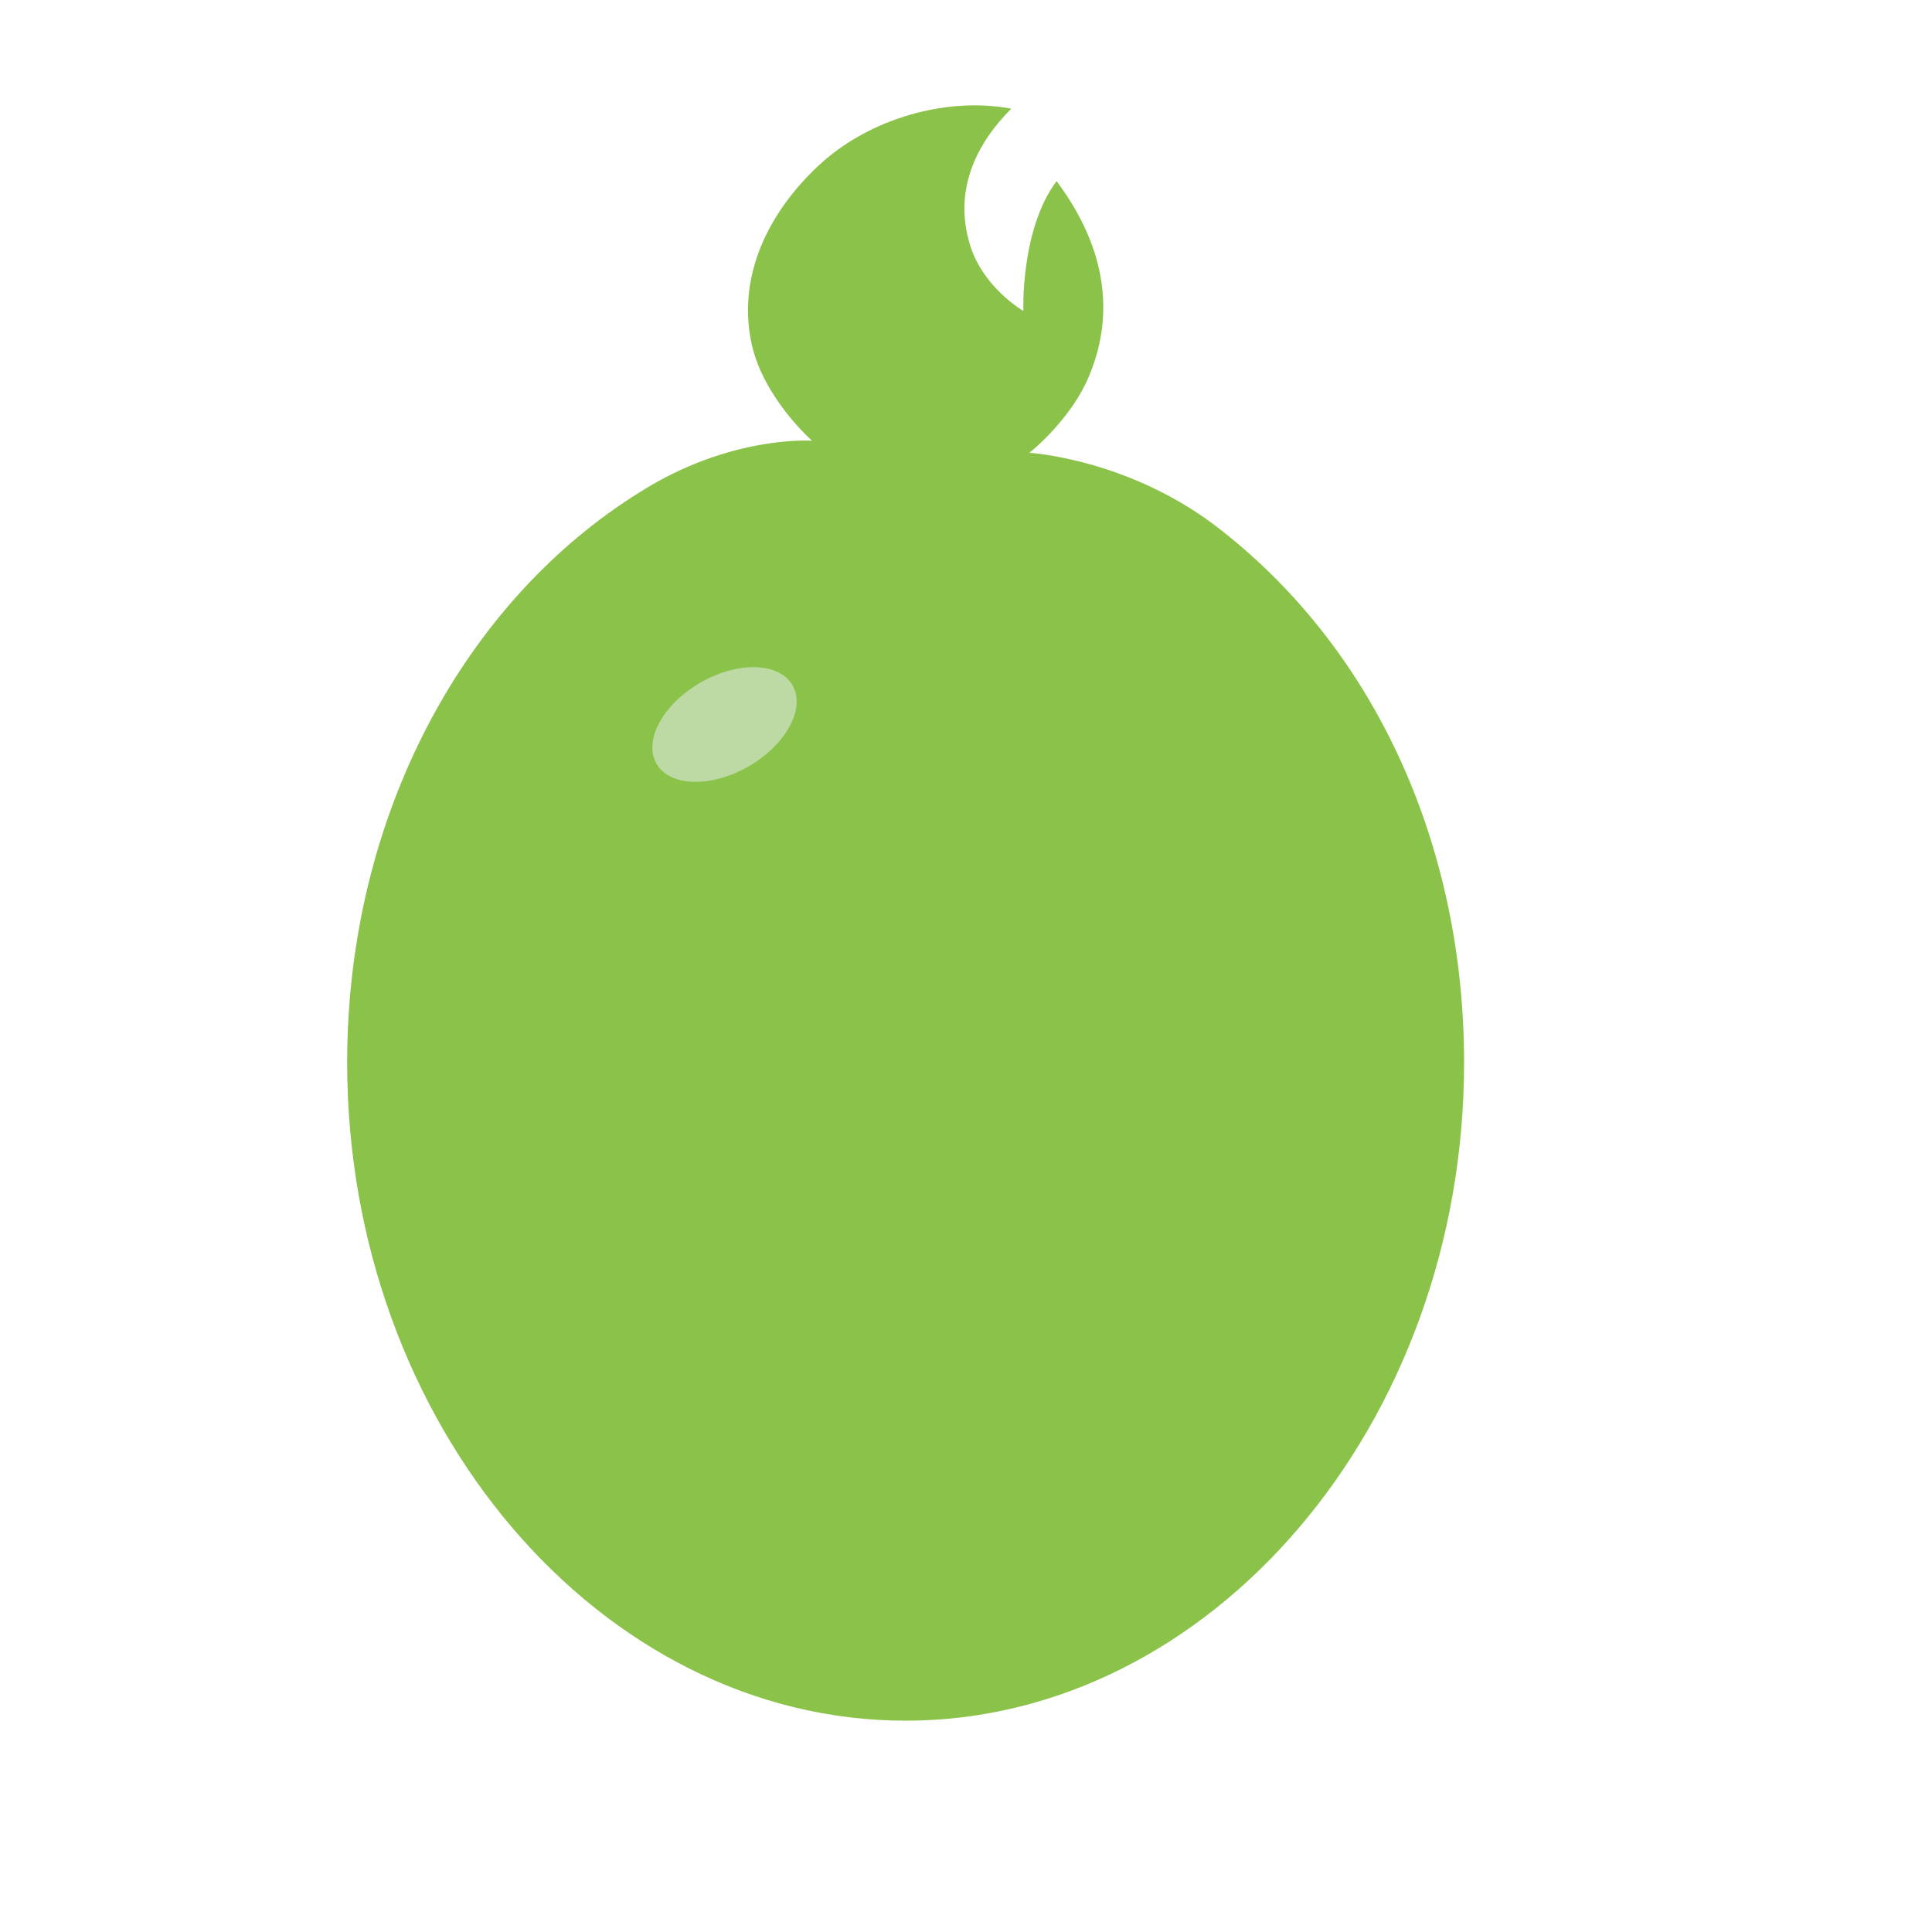
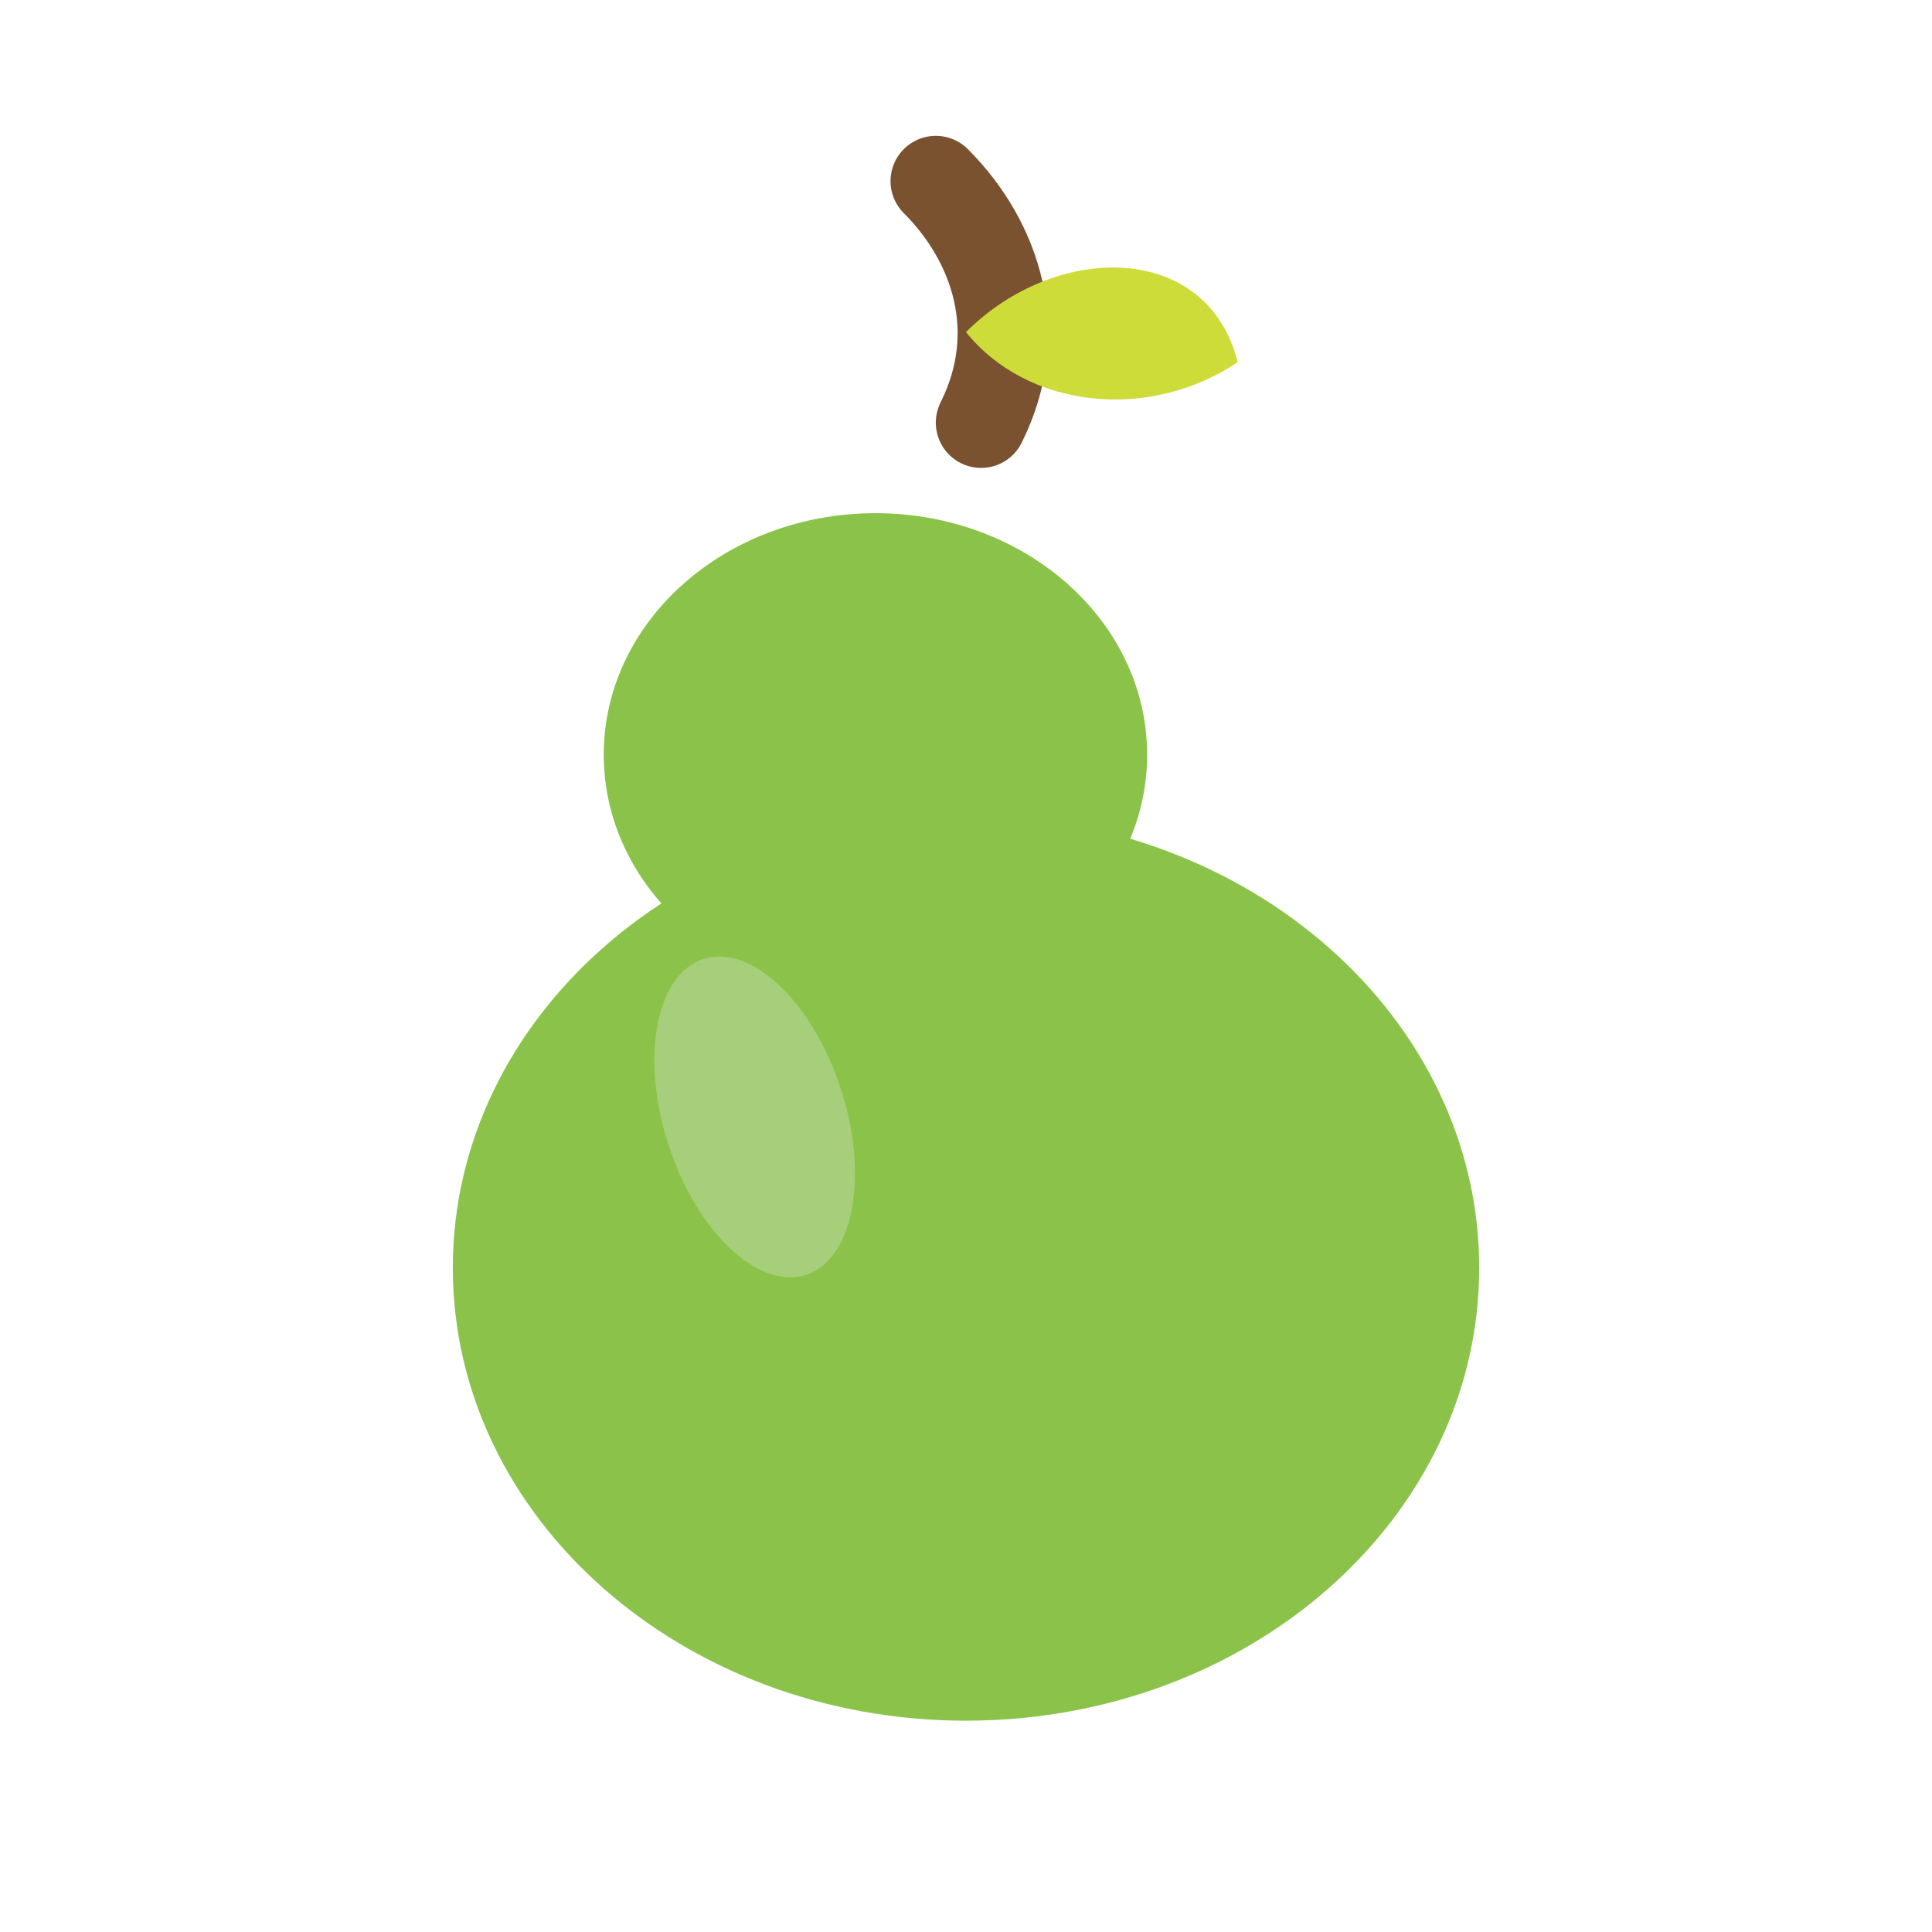
<svg xmlns="http://www.w3.org/2000/svg" viewBox="0 0 64 64">
-   <path d="M35 6c1.5 2 2 4.2 1.1 6.4-.6 1.5-2 2.6-2 2.6s3.4.2 6.4 2.6c5.2 4.1 8 10.6 8 17.6 0 12-8.4 21.8-18.5 21.8S11.5 47.2 11.5 35.2c0-8.2 3.9-15.3 9.7-18.9 3-1.9 5.7-1.7 5.7-1.7s-1.6-1.4-2-3.2c-.5-2.3.6-4.4 2.2-5.9 1.7-1.6 4.3-2.3 6.4-1.9-1.1 1.1-1.9 2.6-1.4 4.4.4 1.5 1.8 2.3 1.8 2.3s-.1-2.7 1.1-4.3z" fill="#8bc34a" />
-   <ellipse cx="24" cy="24" rx="2.6" ry="1.6" fill="#e8ecef" opacity="0.55" transform="rotate(-30 24 24)" />
+   <path d="M31 6c2 2 3 5 1.5 8" fill="none" stroke="#7a5230" stroke-width="3" stroke-linecap="round" />
+   <path d="M32 11c3-3 8-3 9 1-3 2-7 1.5-9-1z" fill="#cddc39" />
+   <ellipse cx="29" cy="25" rx="9" ry="8" fill="#8bc34a" />
+   <ellipse cx="32" cy="42" rx="17" ry="15" fill="#8bc34a" />
+   <ellipse cx="25" cy="37" rx="3" ry="5.5" fill="#e8ecef" opacity="0.3" transform="rotate(-18 25 37)" />
</svg>
